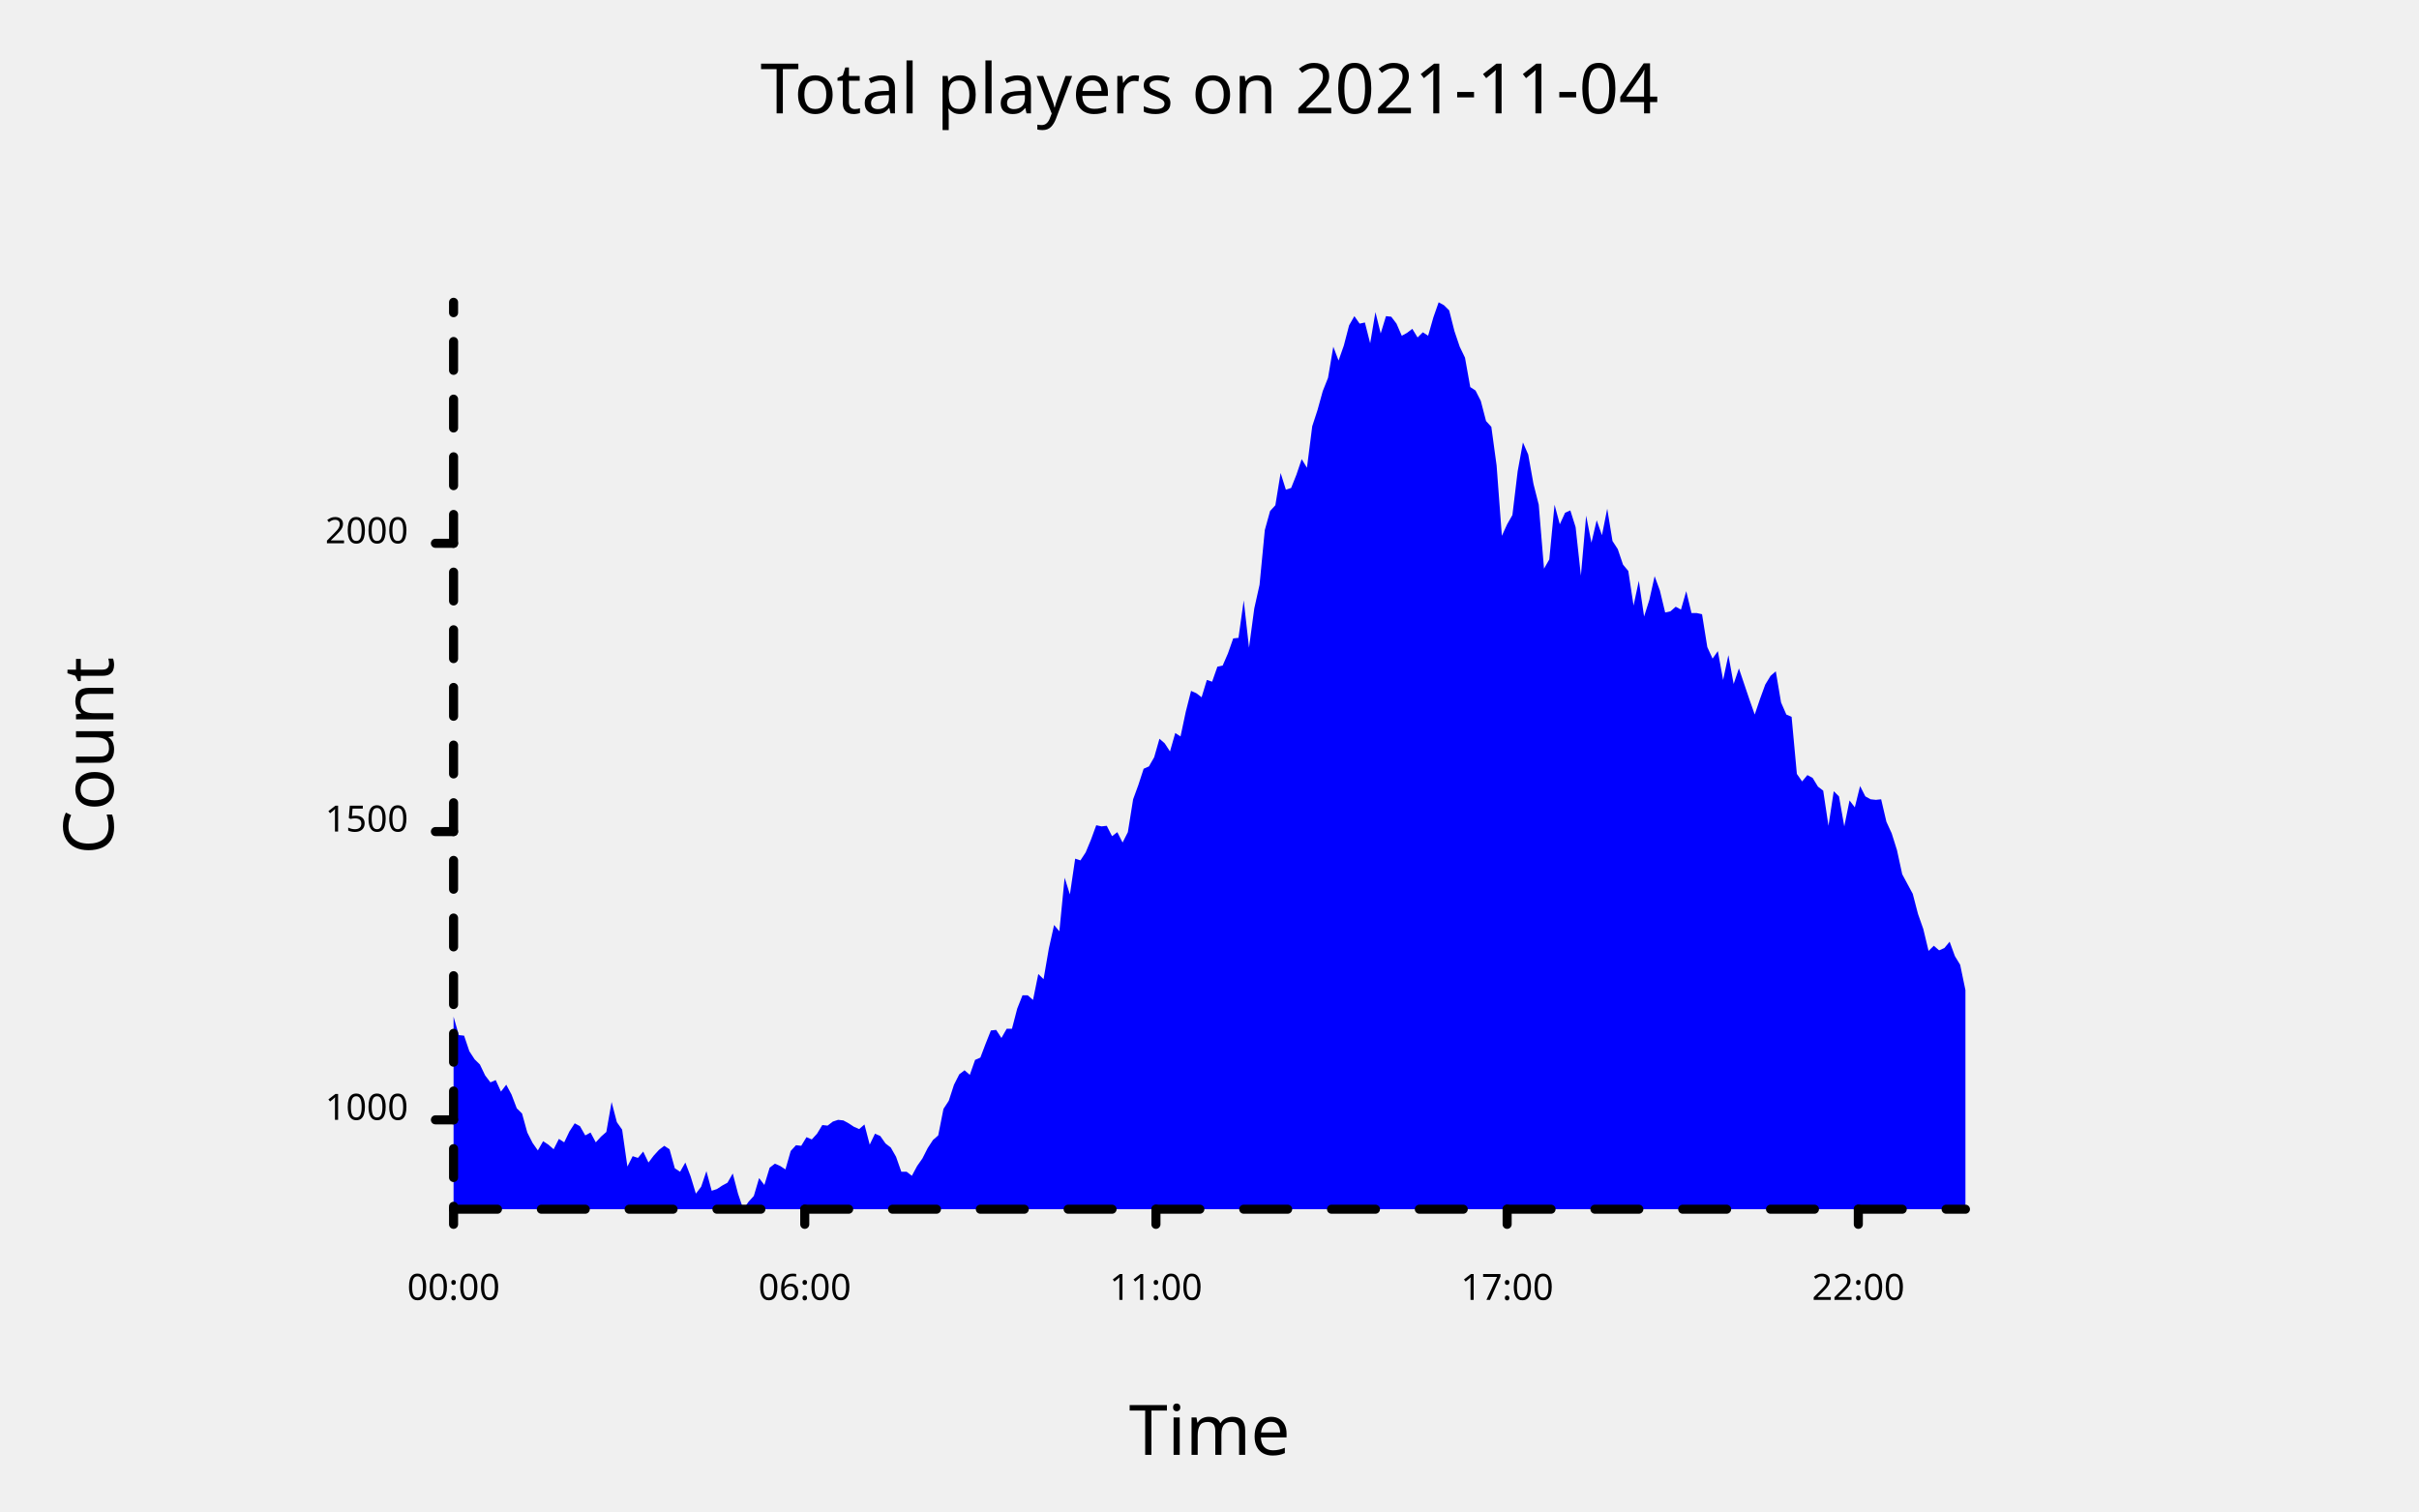
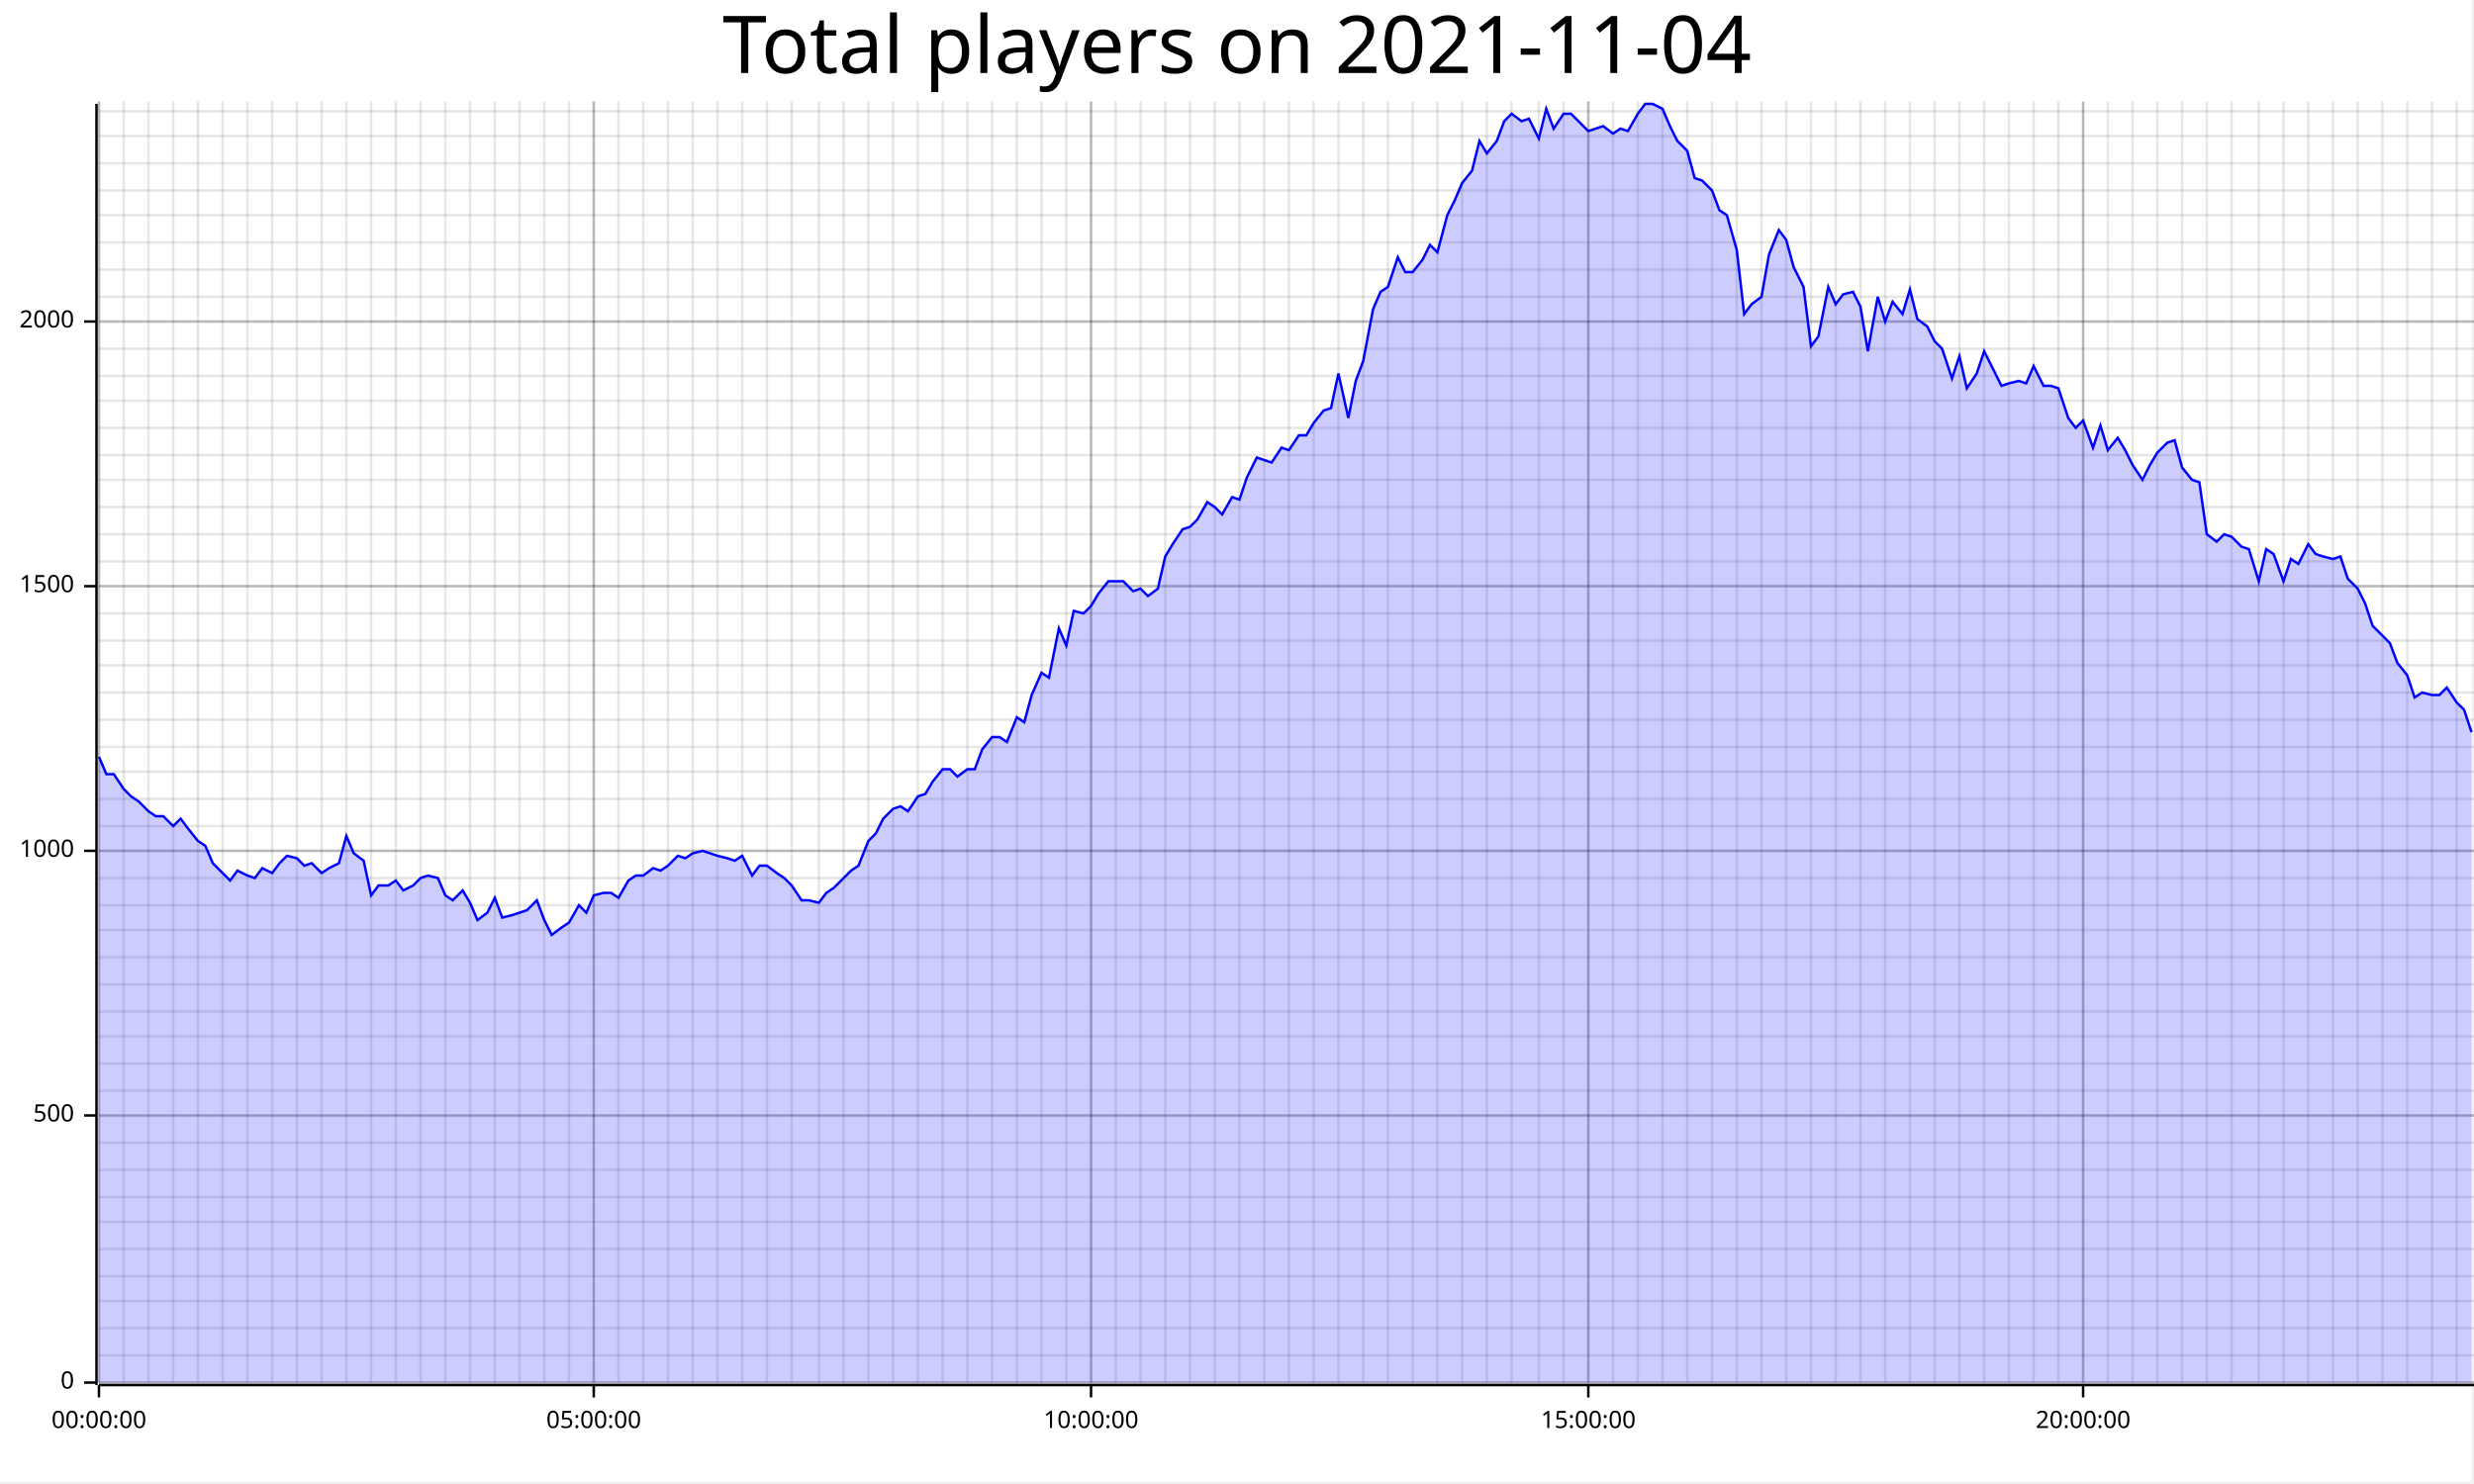
- <svg xmlns="http://www.w3.org/2000/svg" class="poloto" width="800" height="500" viewBox="0 0 800 500">
-   <style>.poloto { stroke-linecap:round; stroke-linejoin:round; font-family: 'Tahoma', sans-serif; background-color: AliceBlue;} .poloto_scatter{stroke-width:7} .poloto_line{stroke-width:2} .poloto_text{fill: black;} .poloto_axis_lines{stroke: black;stroke-width:3;fill:none;stroke-dasharray:none} .poloto0stroke{stroke:  blue;} .poloto1stroke{stroke:  red;} .poloto2stroke{stroke:  green;} .poloto3stroke{stroke:  gold;} .poloto4stroke{stroke:  aqua;} .poloto5stroke{stroke:  lime;} .poloto6stroke{stroke:  orange;} .poloto7stroke{stroke:  chocolate;} .poloto0fill{fill:blue;} .poloto1fill{fill:red;} .poloto2fill{fill:green;} .poloto3fill{fill:gold;} .poloto4fill{fill:aqua;} .poloto5fill{fill:lime;} .poloto6fill{fill:orange;} .poloto7fill{fill:chocolate;}</style>
-   <text class="poloto_text poloto_legend_text" alignment-baseline="middle" text-anchor="start" font-size="large" x="675" y="100" />
-   <path class="poloto_linefill poloto0fill" d=" M 150 400 L 150 336.3 L 151.742 342.403 L 153.484 342.594 L 155.226 347.743 L 156.969 350.413 L 158.711 352.13 L 160.453 355.753 L 162.195 358.042 L 163.937 357.279 L 165.679 361.093 L 167.422 358.805 L 169.164 362.047 L 170.906 366.624 L 172.648 368.341 L 174.39 374.634 L 176.132 378.067 L 177.875 380.547 L 179.617 377.495 L 181.359 378.64 L 183.101 380.165 L 184.843 376.732 L 186.585 377.877 L 188.328 374.253 L 190.07 371.583 L 191.812 372.537 L 193.554 375.588 L 195.296 374.634 L 197.038 377.877 L 198.78 375.969 L 200.523 374.444 L 202.265 364.526 L 204.007 371.202 L 205.749 373.681 L 207.491 385.887 L 209.233 382.454 L 210.976 383.026 L 212.718 380.928 L 214.46 384.552 L 216.202 382.263 L 217.944 380.356 L 219.686 379.021 L 221.429 380.165 L 223.171 386.459 L 224.913 387.603 L 226.655 384.552 L 228.397 389.129 L 230.139 394.851 L 231.882 392.562 L 233.624 387.413 L 235.366 393.897 L 237.108 393.325 L 238.85 392.181 L 240.592 391.227 L 242.334 388.175 L 244.077 394.851 L 245.819 400 L 247.561 397.521 L 249.303 395.613 L 251.045 389.701 L 252.787 391.99 L 254.53 386.268 L 256.272 384.933 L 258.014 385.696 L 259.756 386.84 L 261.498 380.737 L 263.24 378.83 L 264.983 379.021 L 266.725 376.16 L 268.467 376.923 L 270.209 375.016 L 271.951 372.155 L 273.693 372.346 L 275.436 371.011 L 277.178 370.439 L 278.92 370.629 L 280.662 371.583 L 282.404 372.727 L 284.146 373.49 L 285.889 371.964 L 287.631 378.64 L 289.373 375.016 L 291.115 375.779 L 292.857 378.258 L 294.599 379.593 L 296.341 382.645 L 298.084 387.603 L 299.826 387.603 L 301.568 388.938 L 303.31 385.696 L 305.052 383.217 L 306.794 379.784 L 308.537 377.114 L 310.279 375.588 L 312.021 366.815 L 313.763 364.145 L 315.505 358.805 L 317.247 355.372 L 318.99 354.037 L 320.732 355.563 L 322.474 350.604 L 324.216 349.841 L 325.958 345.264 L 327.7 340.877 L 329.443 340.687 L 331.185 343.357 L 332.927 340.305 L 334.669 340.305 L 336.411 333.63 L 338.153 329.243 L 339.895 329.243 L 341.638 330.769 L 343.38 322.187 L 345.122 323.903 L 346.864 313.795 L 348.606 305.976 L 350.348 308.074 L 352.091 290.337 L 353.833 295.868 L 355.575 284.043 L 357.317 284.615 L 359.059 281.945 L 360.801 277.75 L 362.544 272.982 L 364.286 273.363 L 366.028 273.172 L 367.77 276.605 L 369.512 275.27 L 371.254 278.703 L 372.997 275.27 L 374.739 264.399 L 376.481 259.631 L 378.223 254.291 L 379.965 253.528 L 381.707 250.477 L 383.449 244.374 L 385.192 245.9 L 386.934 248.57 L 388.676 242.467 L 390.418 243.611 L 392.16 235.41 L 393.902 228.544 L 395.645 229.307 L 397.387 230.642 L 399.129 224.921 L 400.871 225.493 L 402.613 220.534 L 404.355 220.153 L 406.098 216.147 L 407.84 211.189 L 409.582 210.998 L 411.324 198.601 L 413.066 214.24 L 414.808 201.271 L 416.551 193.452 L 418.293 175.334 L 420.035 169.04 L 421.777 167.133 L 423.519 156.453 L 425.261 161.983 L 427.003 161.411 L 428.746 157.025 L 430.488 151.875 L 432.23 154.736 L 433.972 141.004 L 435.714 135.664 L 437.456 129.371 L 439.199 124.984 L 440.941 114.685 L 442.683 119.263 L 444.425 114.304 L 446.167 107.629 L 447.909 104.577 L 449.652 107.057 L 451.394 106.675 L 453.136 113.541 L 454.878 103.242 L 456.62 110.299 L 458.362 104.577 L 460.105 104.768 L 461.847 107.057 L 463.589 111.062 L 465.331 110.108 L 467.073 108.773 L 468.815 111.634 L 470.557 109.917 L 472.3 111.062 L 474.042 104.959 L 475.784 100 L 477.526 100.954 L 479.268 102.67 L 481.01 109.536 L 482.753 114.685 L 484.495 118.309 L 486.237 128.036 L 487.979 129.18 L 489.721 132.613 L 491.463 139.288 L 493.206 141.195 L 494.948 153.973 L 496.69 177.241 L 498.432 173.427 L 500.174 170.375 L 501.916 155.88 L 503.659 146.345 L 505.401 150.35 L 507.143 160.076 L 508.885 166.942 L 510.627 188.112 L 512.369 185.06 L 514.111 166.942 L 515.854 173.427 L 517.596 169.612 L 519.338 168.849 L 521.08 174.38 L 522.822 190.401 L 524.564 170.566 L 526.307 179.53 L 528.049 172.092 L 529.791 177.05 L 531.533 168.277 L 533.275 178.957 L 535.017 181.627 L 536.76 186.777 L 538.502 188.875 L 540.244 200.318 L 541.986 192.117 L 543.728 203.942 L 545.47 198.411 L 547.213 190.591 L 548.955 195.359 L 550.697 202.606 L 552.439 202.225 L 554.181 200.699 L 555.923 201.653 L 557.666 195.55 L 559.408 202.797 L 561.15 202.797 L 562.892 203.179 L 564.634 214.05 L 566.376 217.864 L 568.118 215.385 L 569.861 224.921 L 571.603 216.72 L 573.345 226.256 L 575.087 221.106 L 576.829 226.256 L 578.571 231.405 L 580.314 236.364 L 582.056 231.214 L 583.798 226.446 L 585.54 223.586 L 587.282 222.06 L 589.024 232.359 L 590.767 236.364 L 592.509 237.127 L 594.251 256.008 L 595.993 258.487 L 597.735 256.389 L 599.477 257.343 L 601.22 260.203 L 602.962 261.538 L 604.704 273.172 L 606.446 261.729 L 608.188 263.446 L 609.93 273.363 L 611.672 264.781 L 613.415 267.069 L 615.157 260.013 L 616.899 263.446 L 618.641 264.399 L 620.383 264.59 L 622.125 264.399 L 623.868 271.837 L 625.61 275.652 L 627.352 281.182 L 629.094 289.193 L 630.836 292.435 L 632.578 295.677 L 634.321 302.352 L 636.063 307.311 L 637.805 314.558 L 639.547 312.842 L 641.289 314.367 L 643.031 313.605 L 644.774 311.507 L 646.516 316.275 L 648.258 319.135 L 650 327.527 L 650 400 Z" />
-   <text class="poloto_labels poloto_text poloto_title" alignment-baseline="start" text-anchor="middle" font-size="x-large" x="400" y="37.5">Total players on 2021-11-04</text>
-   <text class="poloto_labels poloto_text poloto_xname" alignment-baseline="start" text-anchor="middle" font-size="x-large" x="400" y="481.25">Time</text>
-   <text class="poloto_labels poloto_text poloto_yname" alignment-baseline="start" text-anchor="middle" font-size="x-large" transform="rotate(-90,37.5,250)" x="37.5" y="250">Count</text>
-   <line class="poloto_axis_lines" stroke="black" x1="150" x2="150" y1="400" y2="405" />
-   <text class="poloto_tick_labels poloto_text" alignment-baseline="start" text-anchor="middle" x="150" y="430"> 00:00</text>
-   <line class="poloto_axis_lines" stroke="black" x1="266.144" x2="266.144" y1="400" y2="405" />
-   <text class="poloto_tick_labels poloto_text" alignment-baseline="start" text-anchor="middle" x="266.144" y="430"> 06:00</text>
-   <line class="poloto_axis_lines" stroke="black" x1="382.288" x2="382.288" y1="400" y2="405" />
-   <text class="poloto_tick_labels poloto_text" alignment-baseline="start" text-anchor="middle" x="382.288" y="430"> 11:00</text>
-   <line class="poloto_axis_lines" stroke="black" x1="498.432" x2="498.432" y1="400" y2="405" />
-   <text class="poloto_tick_labels poloto_text" alignment-baseline="start" text-anchor="middle" x="498.432" y="430"> 17:00</text>
-   <line class="poloto_axis_lines" stroke="black" x1="614.576" x2="614.576" y1="400" y2="405" />
-   <text class="poloto_tick_labels poloto_text" alignment-baseline="start" text-anchor="middle" x="614.576" y="430"> 22:00</text>
-   <line class="poloto_axis_lines" stroke="black" x1="150" x2="144" y1="370.439" y2="370.439" />
-   <text class="poloto_tick_labels poloto_text" alignment-baseline="middle" text-anchor="end" x="135" y="370.439"> 1000</text>
-   <line class="poloto_axis_lines" stroke="black" x1="150" x2="144" y1="275.079" y2="275.079" />
-   <text class="poloto_tick_labels poloto_text" alignment-baseline="middle" text-anchor="end" x="135" y="275.079"> 1500</text>
-   <line class="poloto_axis_lines" stroke="black" x1="150" x2="144" y1="179.72" y2="179.72" />
-   <text class="poloto_tick_labels poloto_text" alignment-baseline="middle" text-anchor="end" x="135" y="179.72"> 2000</text>
-   <path stroke="black" fill="none" class="poloto_axis_lines" style="stroke-dasharray:14.518;stroke-dashoffset:-0;" d=" M 150 400 L 650 400" />
-   <path stroke="black" fill="none" class="poloto_axis_lines" style="stroke-dasharray:9.536;stroke-dashoffset:-29.561;" d=" M 150 400 L 150 100" />
+ <svg xmlns="http://www.w3.org/2000/svg" width="1000" height="600" viewBox="0 0 1000 600">
+   <rect x="0" y="0" width="999" height="599" opacity="1" fill="#FFFFFF" stroke="none" />
+   <text x="500" y="5" dy="0.76em" text-anchor="middle" font-family="sans-serif" font-size="32.258" opacity="1" fill="#000000">
+ Total players on 2021-11-04
+ </text>
+   <line opacity="0.1" stroke="#000000" stroke-width="1" x1="40" y1="559" x2="40" y2="41" />
+   <line opacity="0.1" stroke="#000000" stroke-width="1" x1="50" y1="559" x2="50" y2="41" />
+   <line opacity="0.1" stroke="#000000" stroke-width="1" x1="60" y1="559" x2="60" y2="41" />
+   <line opacity="0.1" stroke="#000000" stroke-width="1" x1="70" y1="559" x2="70" y2="41" />
+   <line opacity="0.1" stroke="#000000" stroke-width="1" x1="80" y1="559" x2="80" y2="41" />
+   <line opacity="0.1" stroke="#000000" stroke-width="1" x1="90" y1="559" x2="90" y2="41" />
+   <line opacity="0.1" stroke="#000000" stroke-width="1" x1="100" y1="559" x2="100" y2="41" />
+   <line opacity="0.1" stroke="#000000" stroke-width="1" x1="110" y1="559" x2="110" y2="41" />
+   <line opacity="0.1" stroke="#000000" stroke-width="1" x1="120" y1="559" x2="120" y2="41" />
+   <line opacity="0.1" stroke="#000000" stroke-width="1" x1="130" y1="559" x2="130" y2="41" />
+   <line opacity="0.1" stroke="#000000" stroke-width="1" x1="140" y1="559" x2="140" y2="41" />
+   <line opacity="0.1" stroke="#000000" stroke-width="1" x1="150" y1="559" x2="150" y2="41" />
+   <line opacity="0.1" stroke="#000000" stroke-width="1" x1="160" y1="559" x2="160" y2="41" />
+   <line opacity="0.1" stroke="#000000" stroke-width="1" x1="170" y1="559" x2="170" y2="41" />
+   <line opacity="0.1" stroke="#000000" stroke-width="1" x1="180" y1="559" x2="180" y2="41" />
+   <line opacity="0.1" stroke="#000000" stroke-width="1" x1="190" y1="559" x2="190" y2="41" />
+   <line opacity="0.1" stroke="#000000" stroke-width="1" x1="200" y1="559" x2="200" y2="41" />
+   <line opacity="0.1" stroke="#000000" stroke-width="1" x1="210" y1="559" x2="210" y2="41" />
+   <line opacity="0.1" stroke="#000000" stroke-width="1" x1="220" y1="559" x2="220" y2="41" />
+   <line opacity="0.1" stroke="#000000" stroke-width="1" x1="230" y1="559" x2="230" y2="41" />
+   <line opacity="0.1" stroke="#000000" stroke-width="1" x1="240" y1="559" x2="240" y2="41" />
+   <line opacity="0.1" stroke="#000000" stroke-width="1" x1="250" y1="559" x2="250" y2="41" />
+   <line opacity="0.1" stroke="#000000" stroke-width="1" x1="260" y1="559" x2="260" y2="41" />
+   <line opacity="0.1" stroke="#000000" stroke-width="1" x1="270" y1="559" x2="270" y2="41" />
+   <line opacity="0.1" stroke="#000000" stroke-width="1" x1="280" y1="559" x2="280" y2="41" />
+   <line opacity="0.1" stroke="#000000" stroke-width="1" x1="290" y1="559" x2="290" y2="41" />
+   <line opacity="0.1" stroke="#000000" stroke-width="1" x1="300" y1="559" x2="300" y2="41" />
+   <line opacity="0.1" stroke="#000000" stroke-width="1" x1="310" y1="559" x2="310" y2="41" />
+   <line opacity="0.1" stroke="#000000" stroke-width="1" x1="320" y1="559" x2="320" y2="41" />
+   <line opacity="0.1" stroke="#000000" stroke-width="1" x1="331" y1="559" x2="331" y2="41" />
+   <line opacity="0.1" stroke="#000000" stroke-width="1" x1="341" y1="559" x2="341" y2="41" />
+   <line opacity="0.1" stroke="#000000" stroke-width="1" x1="351" y1="559" x2="351" y2="41" />
+   <line opacity="0.1" stroke="#000000" stroke-width="1" x1="361" y1="559" x2="361" y2="41" />
+   <line opacity="0.1" stroke="#000000" stroke-width="1" x1="371" y1="559" x2="371" y2="41" />
+   <line opacity="0.1" stroke="#000000" stroke-width="1" x1="381" y1="559" x2="381" y2="41" />
+   <line opacity="0.1" stroke="#000000" stroke-width="1" x1="391" y1="559" x2="391" y2="41" />
+   <line opacity="0.1" stroke="#000000" stroke-width="1" x1="401" y1="559" x2="401" y2="41" />
+   <line opacity="0.1" stroke="#000000" stroke-width="1" x1="411" y1="559" x2="411" y2="41" />
+   <line opacity="0.1" stroke="#000000" stroke-width="1" x1="421" y1="559" x2="421" y2="41" />
+   <line opacity="0.1" stroke="#000000" stroke-width="1" x1="431" y1="559" x2="431" y2="41" />
+   <line opacity="0.1" stroke="#000000" stroke-width="1" x1="441" y1="559" x2="441" y2="41" />
+   <line opacity="0.1" stroke="#000000" stroke-width="1" x1="451" y1="559" x2="451" y2="41" />
+   <line opacity="0.1" stroke="#000000" stroke-width="1" x1="461" y1="559" x2="461" y2="41" />
+   <line opacity="0.1" stroke="#000000" stroke-width="1" x1="471" y1="559" x2="471" y2="41" />
+   <line opacity="0.1" stroke="#000000" stroke-width="1" x1="481" y1="559" x2="481" y2="41" />
+   <line opacity="0.1" stroke="#000000" stroke-width="1" x1="491" y1="559" x2="491" y2="41" />
+   <line opacity="0.1" stroke="#000000" stroke-width="1" x1="501" y1="559" x2="501" y2="41" />
+   <line opacity="0.1" stroke="#000000" stroke-width="1" x1="511" y1="559" x2="511" y2="41" />
+   <line opacity="0.1" stroke="#000000" stroke-width="1" x1="521" y1="559" x2="521" y2="41" />
+   <line opacity="0.1" stroke="#000000" stroke-width="1" x1="531" y1="559" x2="531" y2="41" />
+   <line opacity="0.1" stroke="#000000" stroke-width="1" x1="541" y1="559" x2="541" y2="41" />
+   <line opacity="0.1" stroke="#000000" stroke-width="1" x1="551" y1="559" x2="551" y2="41" />
+   <line opacity="0.1" stroke="#000000" stroke-width="1" x1="561" y1="559" x2="561" y2="41" />
+   <line opacity="0.1" stroke="#000000" stroke-width="1" x1="571" y1="559" x2="571" y2="41" />
+   <line opacity="0.1" stroke="#000000" stroke-width="1" x1="581" y1="559" x2="581" y2="41" />
+   <line opacity="0.1" stroke="#000000" stroke-width="1" x1="591" y1="559" x2="591" y2="41" />
+   <line opacity="0.1" stroke="#000000" stroke-width="1" x1="601" y1="559" x2="601" y2="41" />
+   <line opacity="0.1" stroke="#000000" stroke-width="1" x1="611" y1="559" x2="611" y2="41" />
+   <line opacity="0.1" stroke="#000000" stroke-width="1" x1="622" y1="559" x2="622" y2="41" />
+   <line opacity="0.1" stroke="#000000" stroke-width="1" x1="632" y1="559" x2="632" y2="41" />
+   <line opacity="0.1" stroke="#000000" stroke-width="1" x1="642" y1="559" x2="642" y2="41" />
+   <line opacity="0.1" stroke="#000000" stroke-width="1" x1="652" y1="559" x2="652" y2="41" />
+   <line opacity="0.1" stroke="#000000" stroke-width="1" x1="662" y1="559" x2="662" y2="41" />
+   <line opacity="0.1" stroke="#000000" stroke-width="1" x1="672" y1="559" x2="672" y2="41" />
+   <line opacity="0.1" stroke="#000000" stroke-width="1" x1="682" y1="559" x2="682" y2="41" />
+   <line opacity="0.1" stroke="#000000" stroke-width="1" x1="692" y1="559" x2="692" y2="41" />
+   <line opacity="0.1" stroke="#000000" stroke-width="1" x1="702" y1="559" x2="702" y2="41" />
+   <line opacity="0.1" stroke="#000000" stroke-width="1" x1="712" y1="559" x2="712" y2="41" />
+   <line opacity="0.1" stroke="#000000" stroke-width="1" x1="722" y1="559" x2="722" y2="41" />
+   <line opacity="0.1" stroke="#000000" stroke-width="1" x1="732" y1="559" x2="732" y2="41" />
+   <line opacity="0.1" stroke="#000000" stroke-width="1" x1="742" y1="559" x2="742" y2="41" />
+   <line opacity="0.1" stroke="#000000" stroke-width="1" x1="752" y1="559" x2="752" y2="41" />
+   <line opacity="0.1" stroke="#000000" stroke-width="1" x1="762" y1="559" x2="762" y2="41" />
+   <line opacity="0.1" stroke="#000000" stroke-width="1" x1="772" y1="559" x2="772" y2="41" />
+   <line opacity="0.1" stroke="#000000" stroke-width="1" x1="782" y1="559" x2="782" y2="41" />
+   <line opacity="0.1" stroke="#000000" stroke-width="1" x1="792" y1="559" x2="792" y2="41" />
+   <line opacity="0.1" stroke="#000000" stroke-width="1" x1="802" y1="559" x2="802" y2="41" />
+   <line opacity="0.1" stroke="#000000" stroke-width="1" x1="812" y1="559" x2="812" y2="41" />
+   <line opacity="0.1" stroke="#000000" stroke-width="1" x1="822" y1="559" x2="822" y2="41" />
+   <line opacity="0.1" stroke="#000000" stroke-width="1" x1="832" y1="559" x2="832" y2="41" />
+   <line opacity="0.1" stroke="#000000" stroke-width="1" x1="842" y1="559" x2="842" y2="41" />
+   <line opacity="0.1" stroke="#000000" stroke-width="1" x1="852" y1="559" x2="852" y2="41" />
+   <line opacity="0.1" stroke="#000000" stroke-width="1" x1="862" y1="559" x2="862" y2="41" />
+   <line opacity="0.1" stroke="#000000" stroke-width="1" x1="872" y1="559" x2="872" y2="41" />
+   <line opacity="0.1" stroke="#000000" stroke-width="1" x1="882" y1="559" x2="882" y2="41" />
+   <line opacity="0.1" stroke="#000000" stroke-width="1" x1="892" y1="559" x2="892" y2="41" />
+   <line opacity="0.1" stroke="#000000" stroke-width="1" x1="902" y1="559" x2="902" y2="41" />
+   <line opacity="0.1" stroke="#000000" stroke-width="1" x1="913" y1="559" x2="913" y2="41" />
+   <line opacity="0.1" stroke="#000000" stroke-width="1" x1="923" y1="559" x2="923" y2="41" />
+   <line opacity="0.1" stroke="#000000" stroke-width="1" x1="933" y1="559" x2="933" y2="41" />
+   <line opacity="0.1" stroke="#000000" stroke-width="1" x1="943" y1="559" x2="943" y2="41" />
+   <line opacity="0.1" stroke="#000000" stroke-width="1" x1="953" y1="559" x2="953" y2="41" />
+   <line opacity="0.1" stroke="#000000" stroke-width="1" x1="963" y1="559" x2="963" y2="41" />
+   <line opacity="0.1" stroke="#000000" stroke-width="1" x1="973" y1="559" x2="973" y2="41" />
+   <line opacity="0.1" stroke="#000000" stroke-width="1" x1="983" y1="559" x2="983" y2="41" />
+   <line opacity="0.1" stroke="#000000" stroke-width="1" x1="993" y1="559" x2="993" y2="41" />
+   <line opacity="0.1" stroke="#000000" stroke-width="1" x1="40" y1="559" x2="1000" y2="559" />
+   <line opacity="0.1" stroke="#000000" stroke-width="1" x1="40" y1="548" x2="1000" y2="548" />
+   <line opacity="0.1" stroke="#000000" stroke-width="1" x1="40" y1="537" x2="1000" y2="537" />
+   <line opacity="0.1" stroke="#000000" stroke-width="1" x1="40" y1="526" x2="1000" y2="526" />
+   <line opacity="0.1" stroke="#000000" stroke-width="1" x1="40" y1="516" x2="1000" y2="516" />
+   <line opacity="0.1" stroke="#000000" stroke-width="1" x1="40" y1="505" x2="1000" y2="505" />
+   <line opacity="0.1" stroke="#000000" stroke-width="1" x1="40" y1="494" x2="1000" y2="494" />
+   <line opacity="0.1" stroke="#000000" stroke-width="1" x1="40" y1="484" x2="1000" y2="484" />
+   <line opacity="0.1" stroke="#000000" stroke-width="1" x1="40" y1="473" x2="1000" y2="473" />
+   <line opacity="0.1" stroke="#000000" stroke-width="1" x1="40" y1="462" x2="1000" y2="462" />
+   <line opacity="0.1" stroke="#000000" stroke-width="1" x1="40" y1="451" x2="1000" y2="451" />
+   <line opacity="0.1" stroke="#000000" stroke-width="1" x1="40" y1="441" x2="1000" y2="441" />
+   <line opacity="0.1" stroke="#000000" stroke-width="1" x1="40" y1="430" x2="1000" y2="430" />
+   <line opacity="0.1" stroke="#000000" stroke-width="1" x1="40" y1="419" x2="1000" y2="419" />
+   <line opacity="0.1" stroke="#000000" stroke-width="1" x1="40" y1="409" x2="1000" y2="409" />
+   <line opacity="0.1" stroke="#000000" stroke-width="1" x1="40" y1="398" x2="1000" y2="398" />
+   <line opacity="0.1" stroke="#000000" stroke-width="1" x1="40" y1="387" x2="1000" y2="387" />
+   <line opacity="0.1" stroke="#000000" stroke-width="1" x1="40" y1="376" x2="1000" y2="376" />
+   <line opacity="0.1" stroke="#000000" stroke-width="1" x1="40" y1="366" x2="1000" y2="366" />
+   <line opacity="0.1" stroke="#000000" stroke-width="1" x1="40" y1="355" x2="1000" y2="355" />
+   <line opacity="0.1" stroke="#000000" stroke-width="1" x1="40" y1="344" x2="1000" y2="344" />
+   <line opacity="0.1" stroke="#000000" stroke-width="1" x1="40" y1="334" x2="1000" y2="334" />
+   <line opacity="0.1" stroke="#000000" stroke-width="1" x1="40" y1="323" x2="1000" y2="323" />
+   <line opacity="0.1" stroke="#000000" stroke-width="1" x1="40" y1="312" x2="1000" y2="312" />
+   <line opacity="0.1" stroke="#000000" stroke-width="1" x1="40" y1="302" x2="1000" y2="302" />
+   <line opacity="0.1" stroke="#000000" stroke-width="1" x1="40" y1="291" x2="1000" y2="291" />
+   <line opacity="0.1" stroke="#000000" stroke-width="1" x1="40" y1="280" x2="1000" y2="280" />
+   <line opacity="0.1" stroke="#000000" stroke-width="1" x1="40" y1="269" x2="1000" y2="269" />
+   <line opacity="0.1" stroke="#000000" stroke-width="1" x1="40" y1="259" x2="1000" y2="259" />
+   <line opacity="0.1" stroke="#000000" stroke-width="1" x1="40" y1="248" x2="1000" y2="248" />
+   <line opacity="0.1" stroke="#000000" stroke-width="1" x1="40" y1="237" x2="1000" y2="237" />
+   <line opacity="0.1" stroke="#000000" stroke-width="1" x1="40" y1="227" x2="1000" y2="227" />
+   <line opacity="0.1" stroke="#000000" stroke-width="1" x1="40" y1="216" x2="1000" y2="216" />
+   <line opacity="0.1" stroke="#000000" stroke-width="1" x1="40" y1="205" x2="1000" y2="205" />
+   <line opacity="0.1" stroke="#000000" stroke-width="1" x1="40" y1="194" x2="1000" y2="194" />
+   <line opacity="0.1" stroke="#000000" stroke-width="1" x1="40" y1="184" x2="1000" y2="184" />
+   <line opacity="0.1" stroke="#000000" stroke-width="1" x1="40" y1="173" x2="1000" y2="173" />
+   <line opacity="0.1" stroke="#000000" stroke-width="1" x1="40" y1="162" x2="1000" y2="162" />
+   <line opacity="0.1" stroke="#000000" stroke-width="1" x1="40" y1="152" x2="1000" y2="152" />
+   <line opacity="0.1" stroke="#000000" stroke-width="1" x1="40" y1="141" x2="1000" y2="141" />
+   <line opacity="0.1" stroke="#000000" stroke-width="1" x1="40" y1="130" x2="1000" y2="130" />
+   <line opacity="0.1" stroke="#000000" stroke-width="1" x1="40" y1="120" x2="1000" y2="120" />
+   <line opacity="0.1" stroke="#000000" stroke-width="1" x1="40" y1="109" x2="1000" y2="109" />
+   <line opacity="0.1" stroke="#000000" stroke-width="1" x1="40" y1="98" x2="1000" y2="98" />
+   <line opacity="0.1" stroke="#000000" stroke-width="1" x1="40" y1="87" x2="1000" y2="87" />
+   <line opacity="0.1" stroke="#000000" stroke-width="1" x1="40" y1="77" x2="1000" y2="77" />
+   <line opacity="0.1" stroke="#000000" stroke-width="1" x1="40" y1="66" x2="1000" y2="66" />
+   <line opacity="0.1" stroke="#000000" stroke-width="1" x1="40" y1="55" x2="1000" y2="55" />
+   <line opacity="0.1" stroke="#000000" stroke-width="1" x1="40" y1="45" x2="1000" y2="45" />
+   <line opacity="0.2" stroke="#000000" stroke-width="1" x1="40" y1="559" x2="40" y2="41" />
+   <line opacity="0.2" stroke="#000000" stroke-width="1" x1="240" y1="559" x2="240" y2="41" />
+   <line opacity="0.2" stroke="#000000" stroke-width="1" x1="441" y1="559" x2="441" y2="41" />
+   <line opacity="0.2" stroke="#000000" stroke-width="1" x1="642" y1="559" x2="642" y2="41" />
+   <line opacity="0.2" stroke="#000000" stroke-width="1" x1="842" y1="559" x2="842" y2="41" />
+   <line opacity="0.2" stroke="#000000" stroke-width="1" x1="40" y1="559" x2="1000" y2="559" />
+   <line opacity="0.2" stroke="#000000" stroke-width="1" x1="40" y1="451" x2="1000" y2="451" />
+   <line opacity="0.2" stroke="#000000" stroke-width="1" x1="40" y1="344" x2="1000" y2="344" />
+   <line opacity="0.2" stroke="#000000" stroke-width="1" x1="40" y1="237" x2="1000" y2="237" />
+   <line opacity="0.2" stroke="#000000" stroke-width="1" x1="40" y1="130" x2="1000" y2="130" />
+   <polyline fill="none" opacity="1" stroke="#000000" stroke-width="1" points="39,42 39,560 " />
+   <text x="30" y="559" dy="0.5ex" text-anchor="end" font-family="sans-serif" font-size="9.677" opacity="1" fill="#000000">
+ 0
+ </text>
+   <polyline fill="none" opacity="1" stroke="#000000" stroke-width="1" points="34,559 39,559 " />
+   <text x="30" y="451" dy="0.5ex" text-anchor="end" font-family="sans-serif" font-size="9.677" opacity="1" fill="#000000">
+ 500
+ </text>
+   <polyline fill="none" opacity="1" stroke="#000000" stroke-width="1" points="34,451 39,451 " />
+   <text x="30" y="344" dy="0.5ex" text-anchor="end" font-family="sans-serif" font-size="9.677" opacity="1" fill="#000000">
+ 1000
+ </text>
+   <polyline fill="none" opacity="1" stroke="#000000" stroke-width="1" points="34,344 39,344 " />
+   <text x="30" y="237" dy="0.5ex" text-anchor="end" font-family="sans-serif" font-size="9.677" opacity="1" fill="#000000">
+ 1500
+ </text>
+   <polyline fill="none" opacity="1" stroke="#000000" stroke-width="1" points="34,237 39,237 " />
+   <text x="30" y="130" dy="0.5ex" text-anchor="end" font-family="sans-serif" font-size="9.677" opacity="1" fill="#000000">
+ 2000
+ </text>
+   <polyline fill="none" opacity="1" stroke="#000000" stroke-width="1" points="34,130 39,130 " />
+   <polyline fill="none" opacity="1" stroke="#000000" stroke-width="1" points="40,560 1000,560 " />
+   <text x="40" y="570" dy="0.76em" text-anchor="middle" font-family="sans-serif" font-size="9.677" opacity="1" fill="#000000">
+ 00:00:00
+ </text>
+   <polyline fill="none" opacity="1" stroke="#000000" stroke-width="1" points="40,560 40,565 " />
+   <text x="240" y="570" dy="0.76em" text-anchor="middle" font-family="sans-serif" font-size="9.677" opacity="1" fill="#000000">
+ 05:00:00
+ </text>
+   <polyline fill="none" opacity="1" stroke="#000000" stroke-width="1" points="240,560 240,565 " />
+   <text x="441" y="570" dy="0.76em" text-anchor="middle" font-family="sans-serif" font-size="9.677" opacity="1" fill="#000000">
+ 10:00:00
+ </text>
+   <polyline fill="none" opacity="1" stroke="#000000" stroke-width="1" points="441,560 441,565 " />
+   <text x="642" y="570" dy="0.76em" text-anchor="middle" font-family="sans-serif" font-size="9.677" opacity="1" fill="#000000">
+ 15:00:00
+ </text>
+   <polyline fill="none" opacity="1" stroke="#000000" stroke-width="1" points="642,560 642,565 " />
+   <text x="842" y="570" dy="0.76em" text-anchor="middle" font-family="sans-serif" font-size="9.677" opacity="1" fill="#000000">
+ 20:00:00
+ </text>
+   <polyline fill="none" opacity="1" stroke="#000000" stroke-width="1" points="842,560 842,565 " />
+   <polygon opacity="0.2" fill="#0000FF" points="40,306 43,313 46,313 50,319 53,322 56,324 60,328 63,330 66,330 70,334 73,331 76,335 80,340 83,342 86,349 90,353 93,356 96,352 100,354 103,355 106,351 110,353 113,349 116,346 120,347 123,350 126,349 130,353 133,351 137,349 140,338 143,345 147,348 150,362 153,358 157,358 160,356 163,360 167,358 170,355 173,354 177,355 180,362 183,364 187,360 190,365 193,372 197,369 200,363 203,371 207,370 210,369 213,368 217,364 220,372 223,378 227,375 230,373 234,366 237,369 240,362 244,361 247,361 250,363 254,356 257,354 260,354 264,351 267,352 270,350 274,346 277,347 280,345 284,344 287,345 290,346 294,347 297,348 300,346 304,354 307,350 310,350 314,353 317,355 320,358 324,364 327,364 331,365 334,361 337,359 341,355 344,352 347,350 351,340 354,337 357,331 361,327 364,326 367,328 371,322 374,321 377,316 381,311 384,311 387,314 391,311 394,311 397,303 401,298 404,298 407,300 411,290 414,292 417,281 421,272 424,274 428,254 431,261 434,247 438,248 441,245 444,240 448,235 451,235 454,235 458,239 461,238 464,241 468,238 471,225 474,220 478,214 481,213 484,210 488,203 491,205 494,208 498,201 501,202 504,193 508,185 511,186 514,187 518,181 521,182 525,176 528,176 531,171 535,166 538,165 541,151 545,169 548,154 551,146 555,125 558,118 561,116 565,104 568,110 571,110 575,105 578,99 581,102 585,87 588,81 591,74 595,69 598,57 601,62 605,57 608,49 611,46 615,49 618,48 622,56 625,44 628,52 632,46 635,46 638,49 642,53 645,52 648,51 652,54 655,52 658,53 662,46 665,42 668,42 672,44 675,51 678,57 682,61 685,72 688,73 692,77 695,85 698,87 702,101 705,127 708,123 712,120 715,103 719,93 722,97 725,108 729,116 732,140 735,136 739,116 742,123 745,119 749,118 752,124 755,142 759,120 762,130 765,122 769,127 772,117 775,129 779,132 782,138 785,141 789,153 792,144 795,157 799,151 802,142 805,148 809,156 812,155 816,154 819,155 822,148 826,156 829,156 832,157 836,169 839,173 842,170 846,181 849,172 852,182 856,177 859,182 862,188 866,194 869,188 872,183 876,179 879,178 882,189 886,194 889,195 892,216 896,219 899,216 902,217 906,221 909,222 913,235 916,222 919,224 923,235 926,226 929,228 933,220 936,224 939,225 943,226 946,225 949,234 953,238 956,244 959,253 963,257 966,260 969,268 973,273 976,282 979,280 983,281 986,281 989,278 993,284 996,287 999,296 999,559 40,559 " />
+   <polyline fill="none" opacity="1" stroke="#0000FF" stroke-width="1" points="40,306 43,313 46,313 50,319 53,322 56,324 60,328 63,330 66,330 70,334 73,331 76,335 80,340 83,342 86,349 90,353 93,356 96,352 100,354 103,355 106,351 110,353 113,349 116,346 120,347 123,350 126,349 130,353 133,351 137,349 140,338 143,345 147,348 150,362 153,358 157,358 160,356 163,360 167,358 170,355 173,354 177,355 180,362 183,364 187,360 190,365 193,372 197,369 200,363 203,371 207,370 210,369 213,368 217,364 220,372 223,378 227,375 230,373 234,366 237,369 240,362 244,361 247,361 250,363 254,356 257,354 260,354 264,351 267,352 270,350 274,346 277,347 280,345 284,344 287,345 290,346 294,347 297,348 300,346 304,354 307,350 310,350 314,353 317,355 320,358 324,364 327,364 331,365 334,361 337,359 341,355 344,352 347,350 351,340 354,337 357,331 361,327 364,326 367,328 371,322 374,321 377,316 381,311 384,311 387,314 391,311 394,311 397,303 401,298 404,298 407,300 411,290 414,292 417,281 421,272 424,274 428,254 431,261 434,247 438,248 441,245 444,240 448,235 451,235 454,235 458,239 461,238 464,241 468,238 471,225 474,220 478,214 481,213 484,210 488,203 491,205 494,208 498,201 501,202 504,193 508,185 511,186 514,187 518,181 521,182 525,176 528,176 531,171 535,166 538,165 541,151 545,169 548,154 551,146 555,125 558,118 561,116 565,104 568,110 571,110 575,105 578,99 581,102 585,87 588,81 591,74 595,69 598,57 601,62 605,57 608,49 611,46 615,49 618,48 622,56 625,44 628,52 632,46 635,46 638,49 642,53 645,52 648,51 652,54 655,52 658,53 662,46 665,42 668,42 672,44 675,51 678,57 682,61 685,72 688,73 692,77 695,85 698,87 702,101 705,127 708,123 712,120 715,103 719,93 722,97 725,108 729,116 732,140 735,136 739,116 742,123 745,119 749,118 752,124 755,142 759,120 762,130 765,122 769,127 772,117 775,129 779,132 782,138 785,141 789,153 792,144 795,157 799,151 802,142 805,148 809,156 812,155 816,154 819,155 822,148 826,156 829,156 832,157 836,169 839,173 842,170 846,181 849,172 852,182 856,177 859,182 862,188 866,194 869,188 872,183 876,179 879,178 882,189 886,194 889,195 892,216 896,219 899,216 902,217 906,221 909,222 913,235 916,222 919,224 923,235 926,226 929,228 933,220 936,224 939,225 943,226 946,225 949,234 953,238 956,244 959,253 963,257 966,260 969,268 973,273 976,282 979,280 983,281 986,281 989,278 993,284 996,287 999,296 " />
</svg>
